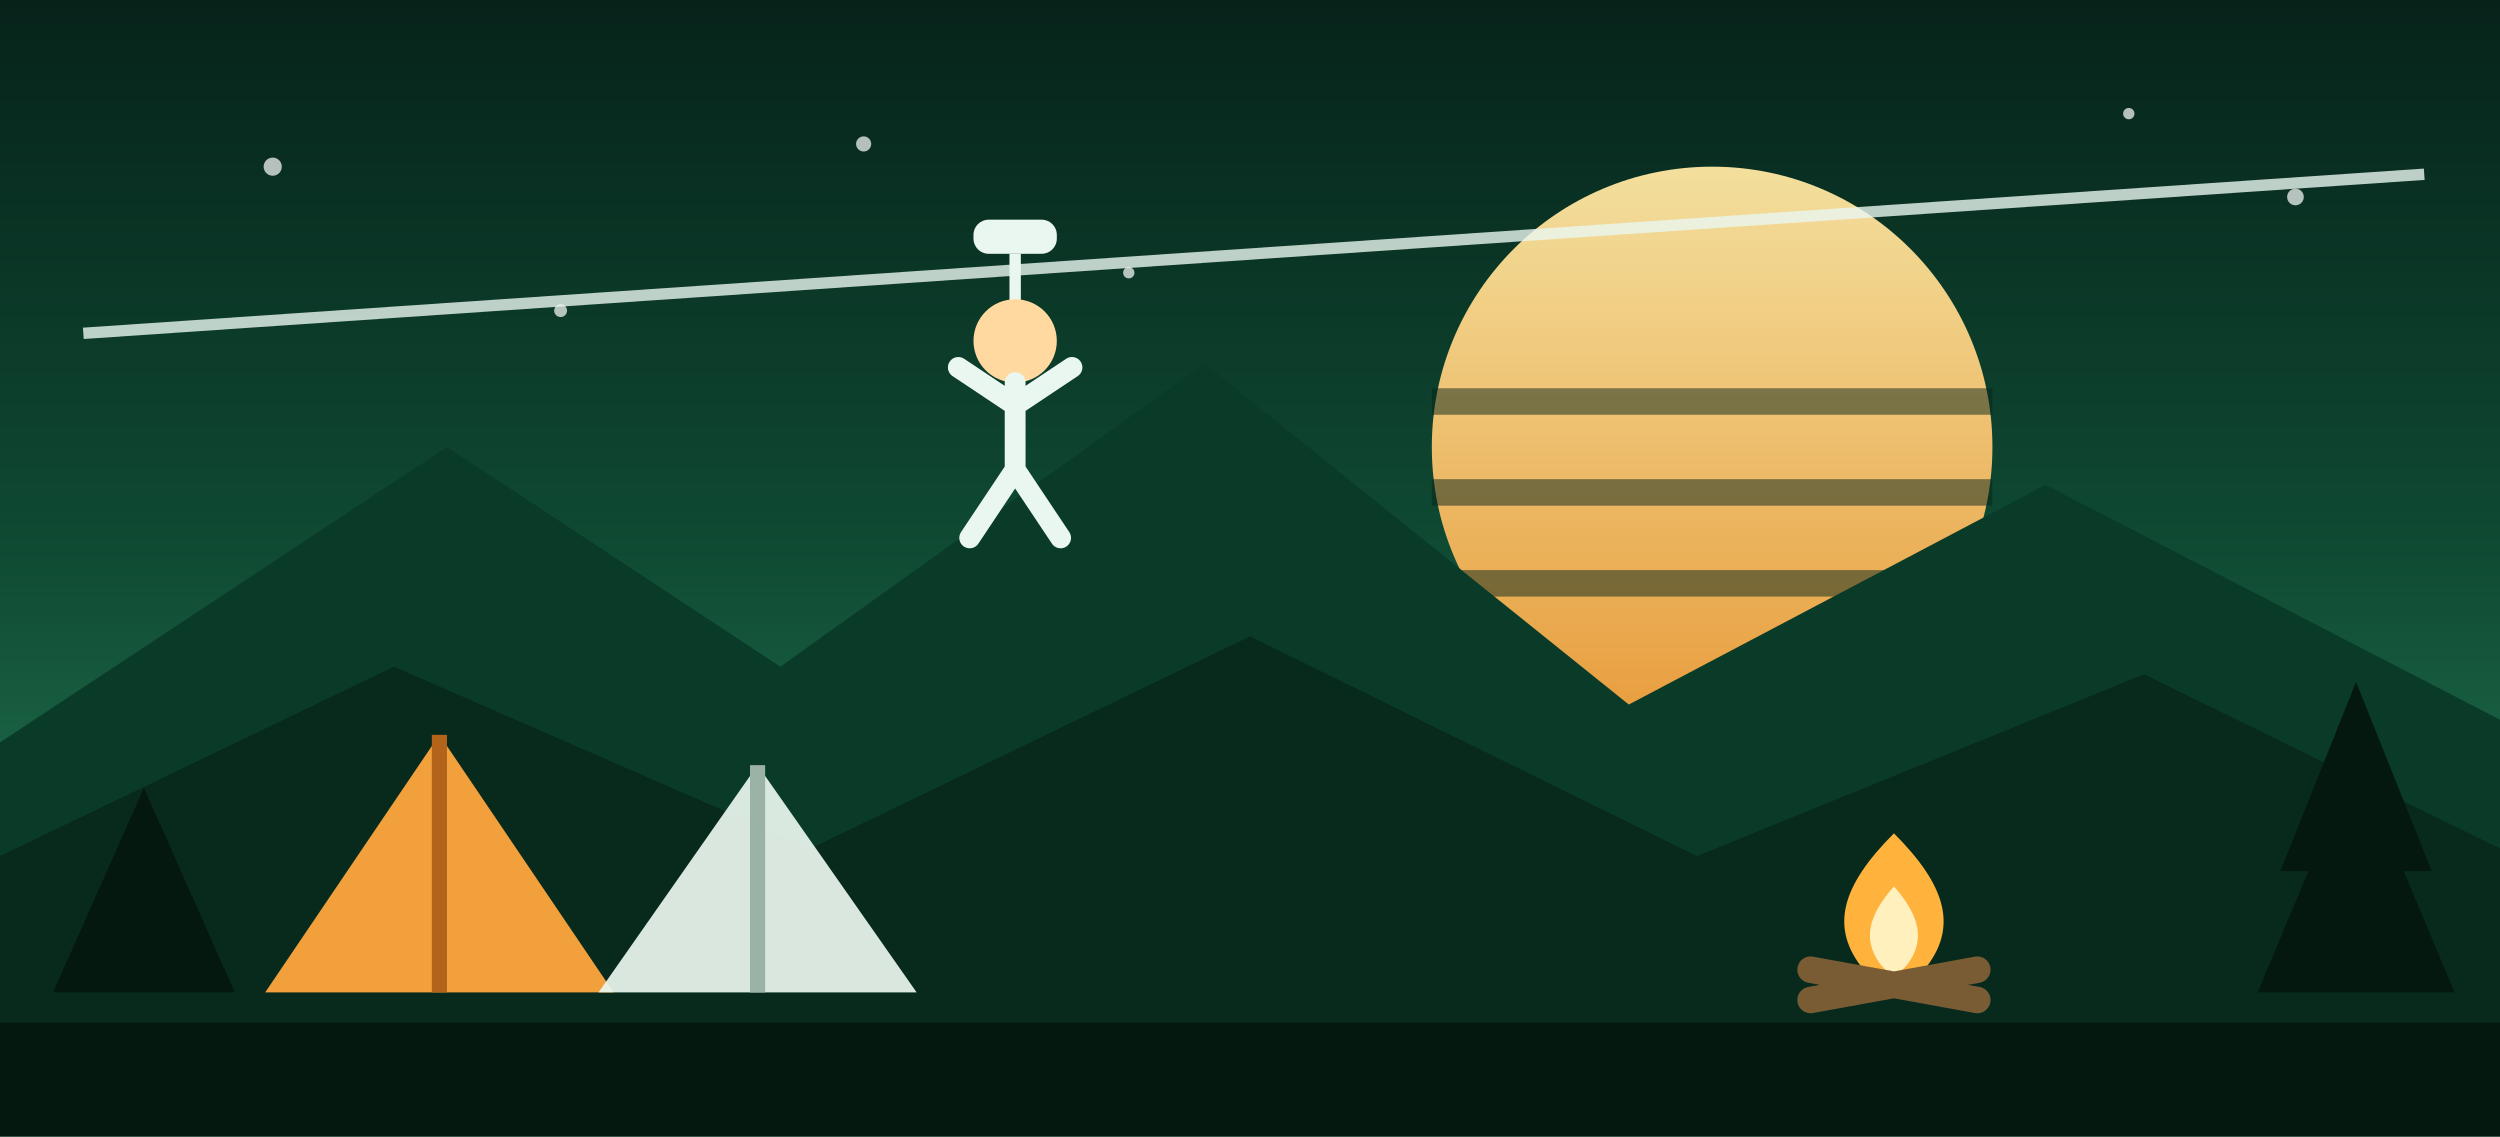
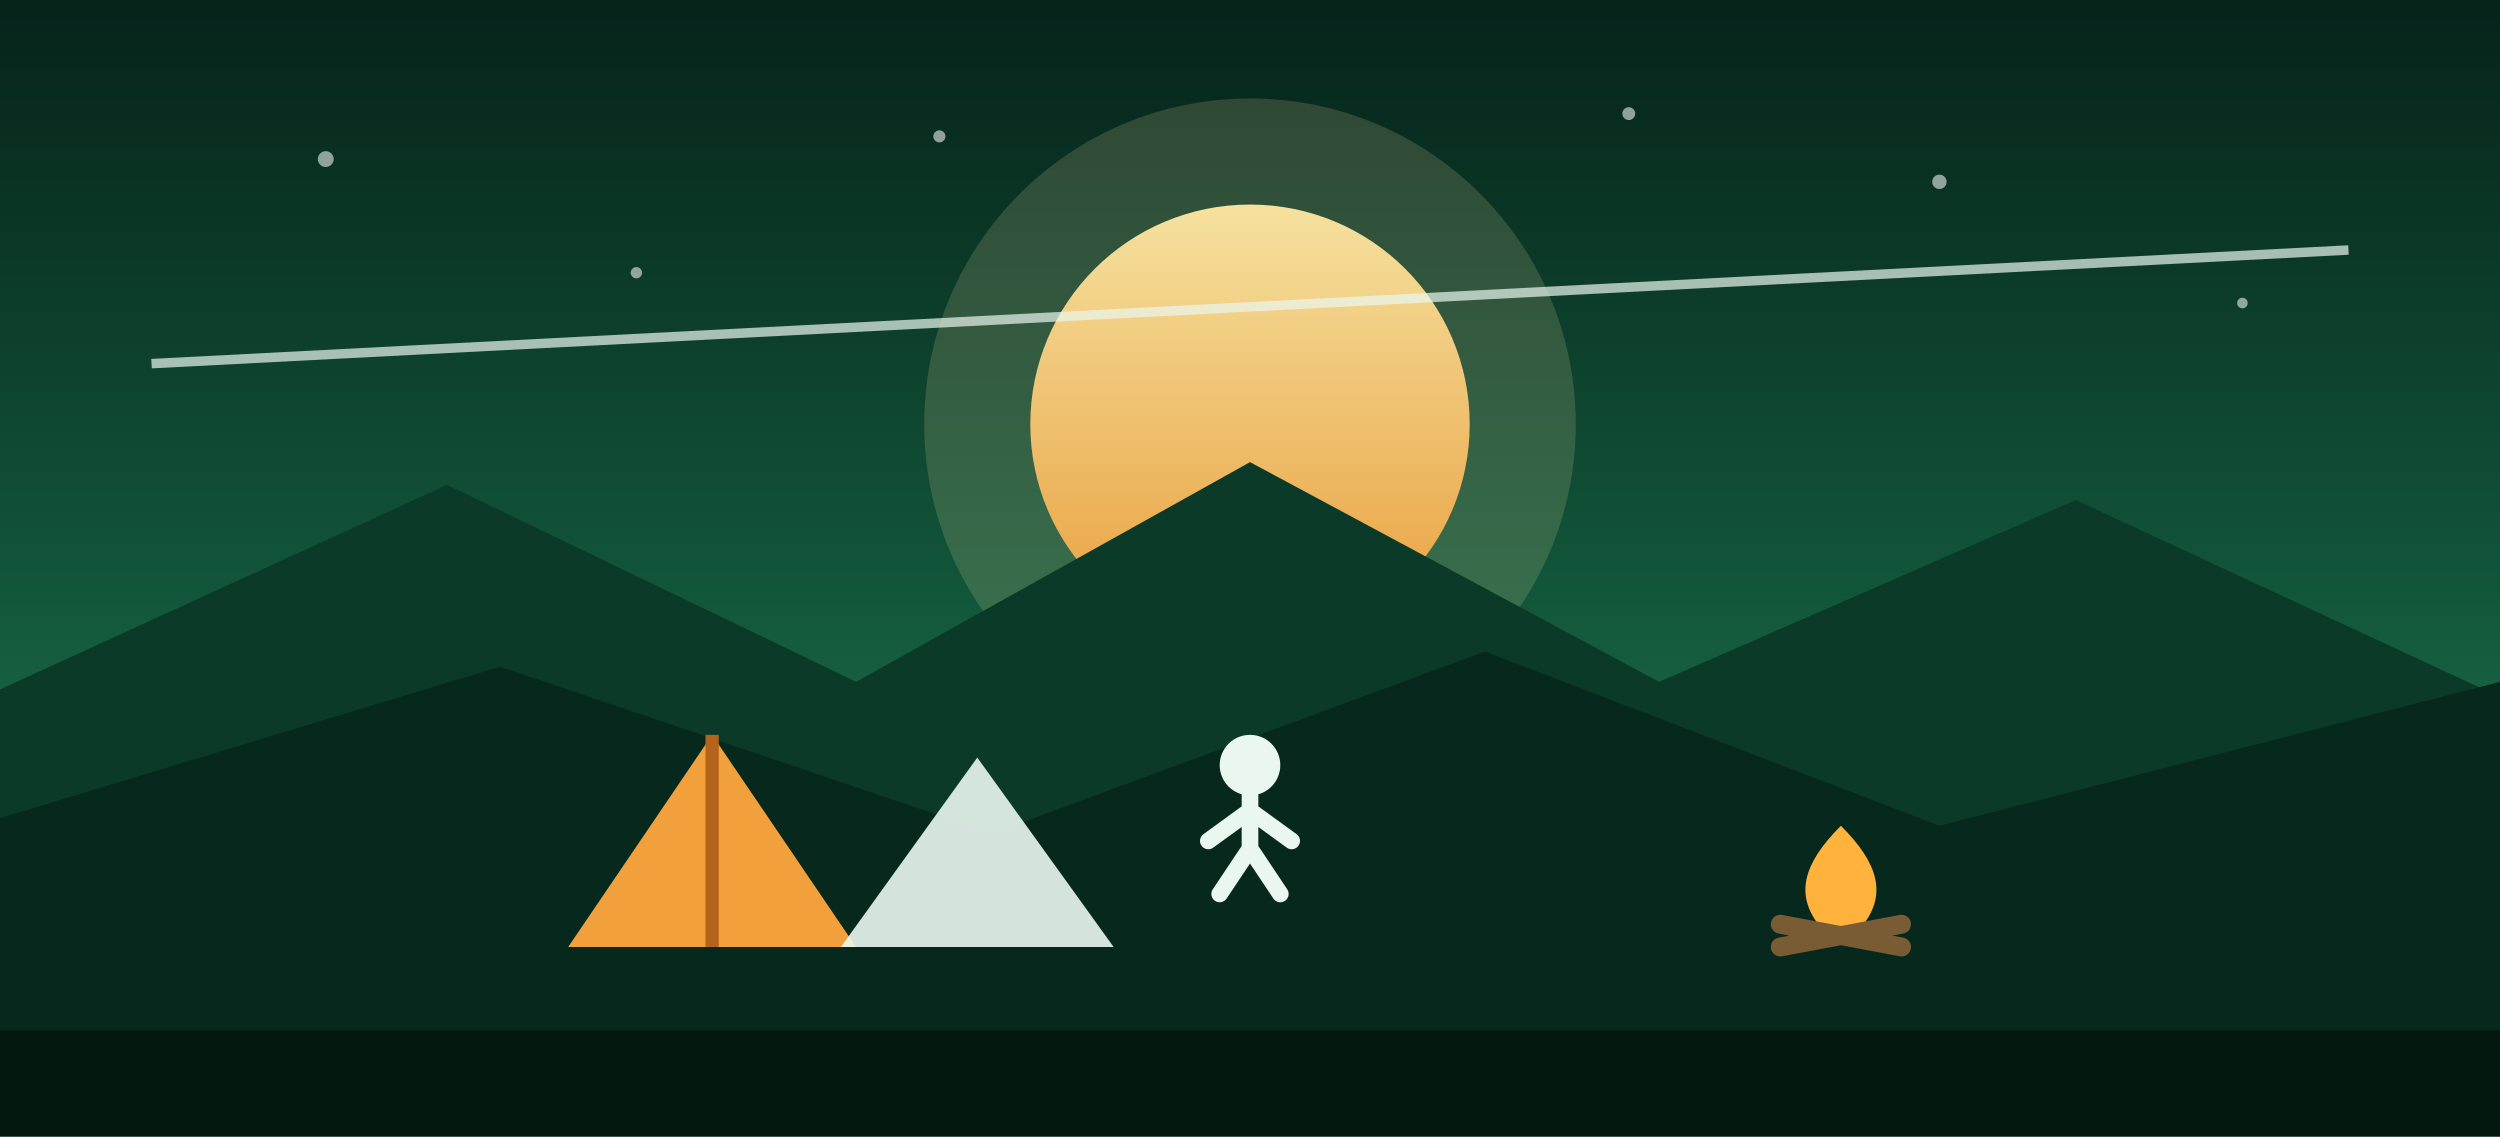
<svg xmlns="http://www.w3.org/2000/svg" viewBox="0 0 660 300" width="660" height="300" role="img" aria-label="Youth Adventure Camp poster">
  <defs>
-     <linearGradient id="ySky" x1="0" y1="0" x2="0" y2="1">
+     <linearGradient id="skyy" x1="0" y1="0" x2="0" y2="1">
      <stop offset="0%" stop-color="#06231A" />
-       <stop offset="48%" stop-color="#0F4A33" />
-       <stop offset="100%" stop-color="#2C8A5E" />
+       <stop offset="52%" stop-color="#12563A" />
+       <stop offset="100%" stop-color="#2E8A5E" />
    </linearGradient>
-     <linearGradient id="ySun" x1="0" y1="0" x2="0" y2="1">
+     <linearGradient id="suny" x1="0" y1="0" x2="0" y2="1">
      <stop offset="0%" stop-color="#FFE8A3" />
      <stop offset="100%" stop-color="#F2A03C" />
    </linearGradient>
-     <clipPath id="yClip">
-       <rect width="660" height="300" />
+     <clipPath id="clipy">
+       <rect width="660" height="300" rx="0" />
    </clipPath>
  </defs>
-   <g clip-path="url(#yClip)">
-     <rect width="660" height="300" fill="url(#ySky)" />
-     <circle cx="452" cy="118" r="74" fill="url(#ySun)" opacity=".95" />
-     <g stroke="#06231A" stroke-width="7" opacity=".5">
-       <path d="M378 106 H526" />
-       <path d="M378 130 H526" />
-       <path d="M378 154 H526" />
+   <g clip-path="url(#clipy)">
+     <rect width="660" height="300" fill="url(#skyy)" />
+     <circle cx="330" cy="112" r="86" fill="#FFE8A3" opacity=".16" />
+     <circle cx="330" cy="112" r="58" fill="url(#suny)" opacity=".95" />
+     <g fill="#FFFFFF" opacity=".55">
+       <circle cx="86" cy="42" r="2.1" />
+       <circle cx="168" cy="72" r="1.5" />
+       <circle cx="512" cy="48" r="1.9" />
+       <circle cx="592" cy="80" r="1.4" />
+       <circle cx="248" cy="36" r="1.6" />
+       <circle cx="430" cy="30" r="1.7" />
    </g>
-     <g fill="#FFFFFF" opacity=".7">
-       <circle cx="72" cy="44" r="2.4" />
-       <circle cx="148" cy="82" r="1.7" />
-       <circle cx="228" cy="38" r="2" />
-       <circle cx="298" cy="72" r="1.5" />
-       <circle cx="606" cy="52" r="2.2" />
-       <circle cx="562" cy="30" r="1.5" />
-     </g>
-     <path d="M0 196 L118 118 L206 176 L318 96 L430 186 L540 128 L660 190 L660 300 L0 300 Z" fill="#0A3A28" />
-     <path d="M0 226 L104 176 L214 224 L330 168 L448 226 L566 178 L660 224 L660 300 L0 300 Z" fill="#072A1D" />
-     <path d="M22 88 L640 46" stroke="#EAF7F0" stroke-width="3" opacity=".8" />
-     <g transform="translate(268,72)">
-       <rect x="-11" y="-14" width="22" height="9" rx="4" fill="#EAF7F0" />
-       <path d="M0 -5 L0 8" stroke="#EAF7F0" stroke-width="3" />
-       <circle cx="0" cy="18" r="11" fill="#FFD9A0" />
-       <path d="M0 29 L0 52 M0 35 L-15 25 M0 35 L15 25 M0 52 L-12 70 M0 52 L12 70" stroke="#EAF7F0" stroke-width="5.5" stroke-linecap="round" fill="none" />
+     <path d="M0 182 L118 128 L226 180 L330 122 L438 180 L548 132 L660 184 L660 300 L0 300 Z" fill="#0B3A28" />
+     <path d="M0 216 L132 176 L262 220 L392 172 L512 218 L660 180 L660 300 L0 300 Z" fill="#07291D" />
+     <path d="M40 96 L620 66" stroke="#EAF7F0" stroke-width="2.5" opacity=".7" />
+     <g transform="translate(330,202.0)">
+       <circle cx="0" cy="0" r="8.0" fill="#EAF7F0" />
+       <path d="M0 8.0 L0 22 M0 12 L-11 20 M0 12 L11 20 M0 22 L-8 34 M0 22 L8 34" stroke="#EAF7F0" stroke-width="4.4" stroke-linecap="round" fill="none" />
    </g>
    <g>
-       <path d="M70 262 L116 194 L162 262 Z" fill="#F2A03C" />
-       <path d="M116 194 L116 262" stroke="#B3641A" stroke-width="4" />
-       <path d="M158 262 L200 202 L242 262 Z" fill="#EAF7F0" opacity=".92" />
-       <path d="M200 202 L200 262" stroke="#9BB3A6" stroke-width="4" />
+       <path d="M150 250 L188 194 L226 250 Z" fill="#F2A03C" />
+       <path d="M188 194 L188 250" stroke="#B3641A" stroke-width="3.5" />
+       <path d="M222 250 L258 200 L294 250 Z" fill="#EAF7F0" opacity=".9" />
    </g>
-     <g transform="translate(500,250)">
-       <path d="M0 -30 C14 -16 17 -5 8 6 C3 12 -3 12 -8 6 C-17 -5 -14 -16 0 -30 Z" fill="#FFB33C" />
-       <path d="M0 -16 C7 -8 8 -2 4 4 C1 8 -1 8 -4 4 C-8 -2 -7 -8 0 -16 Z" fill="#FFF0BE" />
-       <path d="M-22 14 L22 6 M-22 6 L22 14" stroke="#7A5C34" stroke-width="7" stroke-linecap="round" />
+     <g transform="translate(486,240)">
+       <path d="M0 -22 C10 -12 12 -4 6 4 C2 9 -2 9 -6 4 C-12 -4 -10 -12 0 -22 Z" fill="#FFB33C" />
+       <path d="M-16 10 L16 4 M-16 4 L16 10" stroke="#7A5C34" stroke-width="5" stroke-linecap="round" />
    </g>
-     <g fill="#04180F">
-       <path d="M596 262 L622 200 L648 262 Z" />
-       <path d="M602 230 L622 180 L642 230 Z" />
-       <path d="M14 262 L38 208 L62 262 Z" />
-     </g>
-     <rect y="270" width="660" height="30" fill="#04180F" />
+     <rect y="272" width="660" height="28" fill="#04180F" />
  </g>
</svg>
